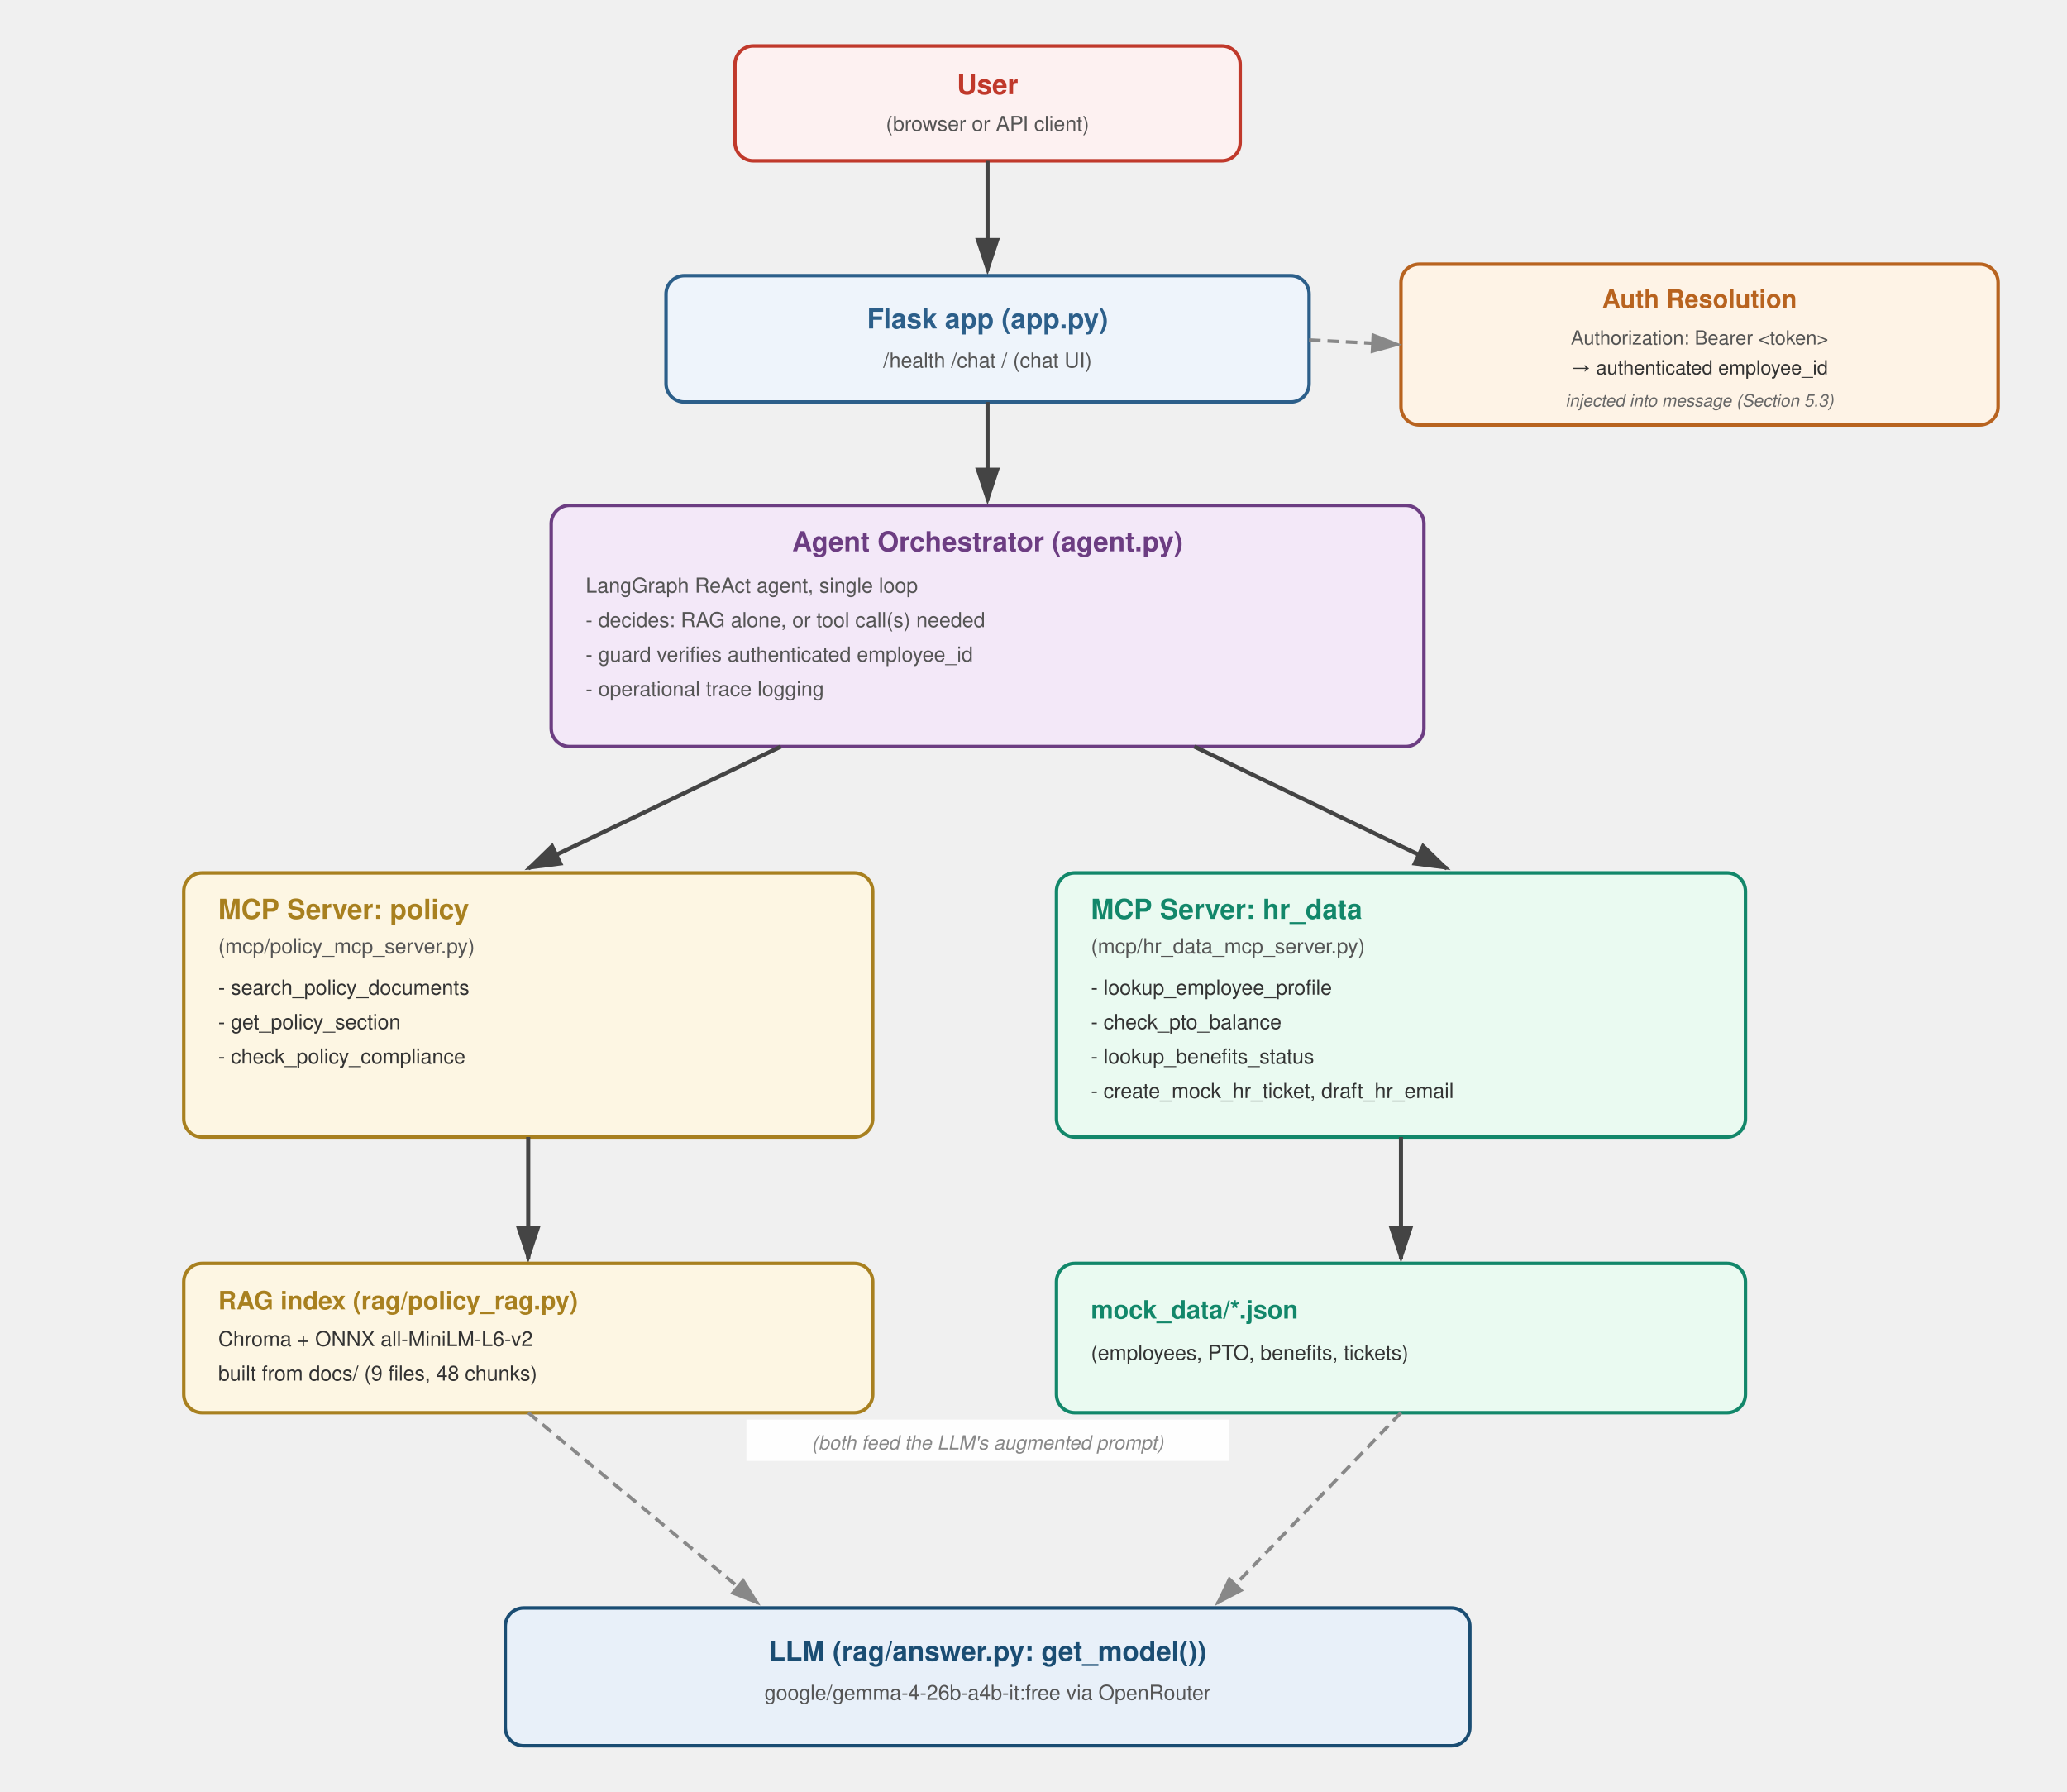
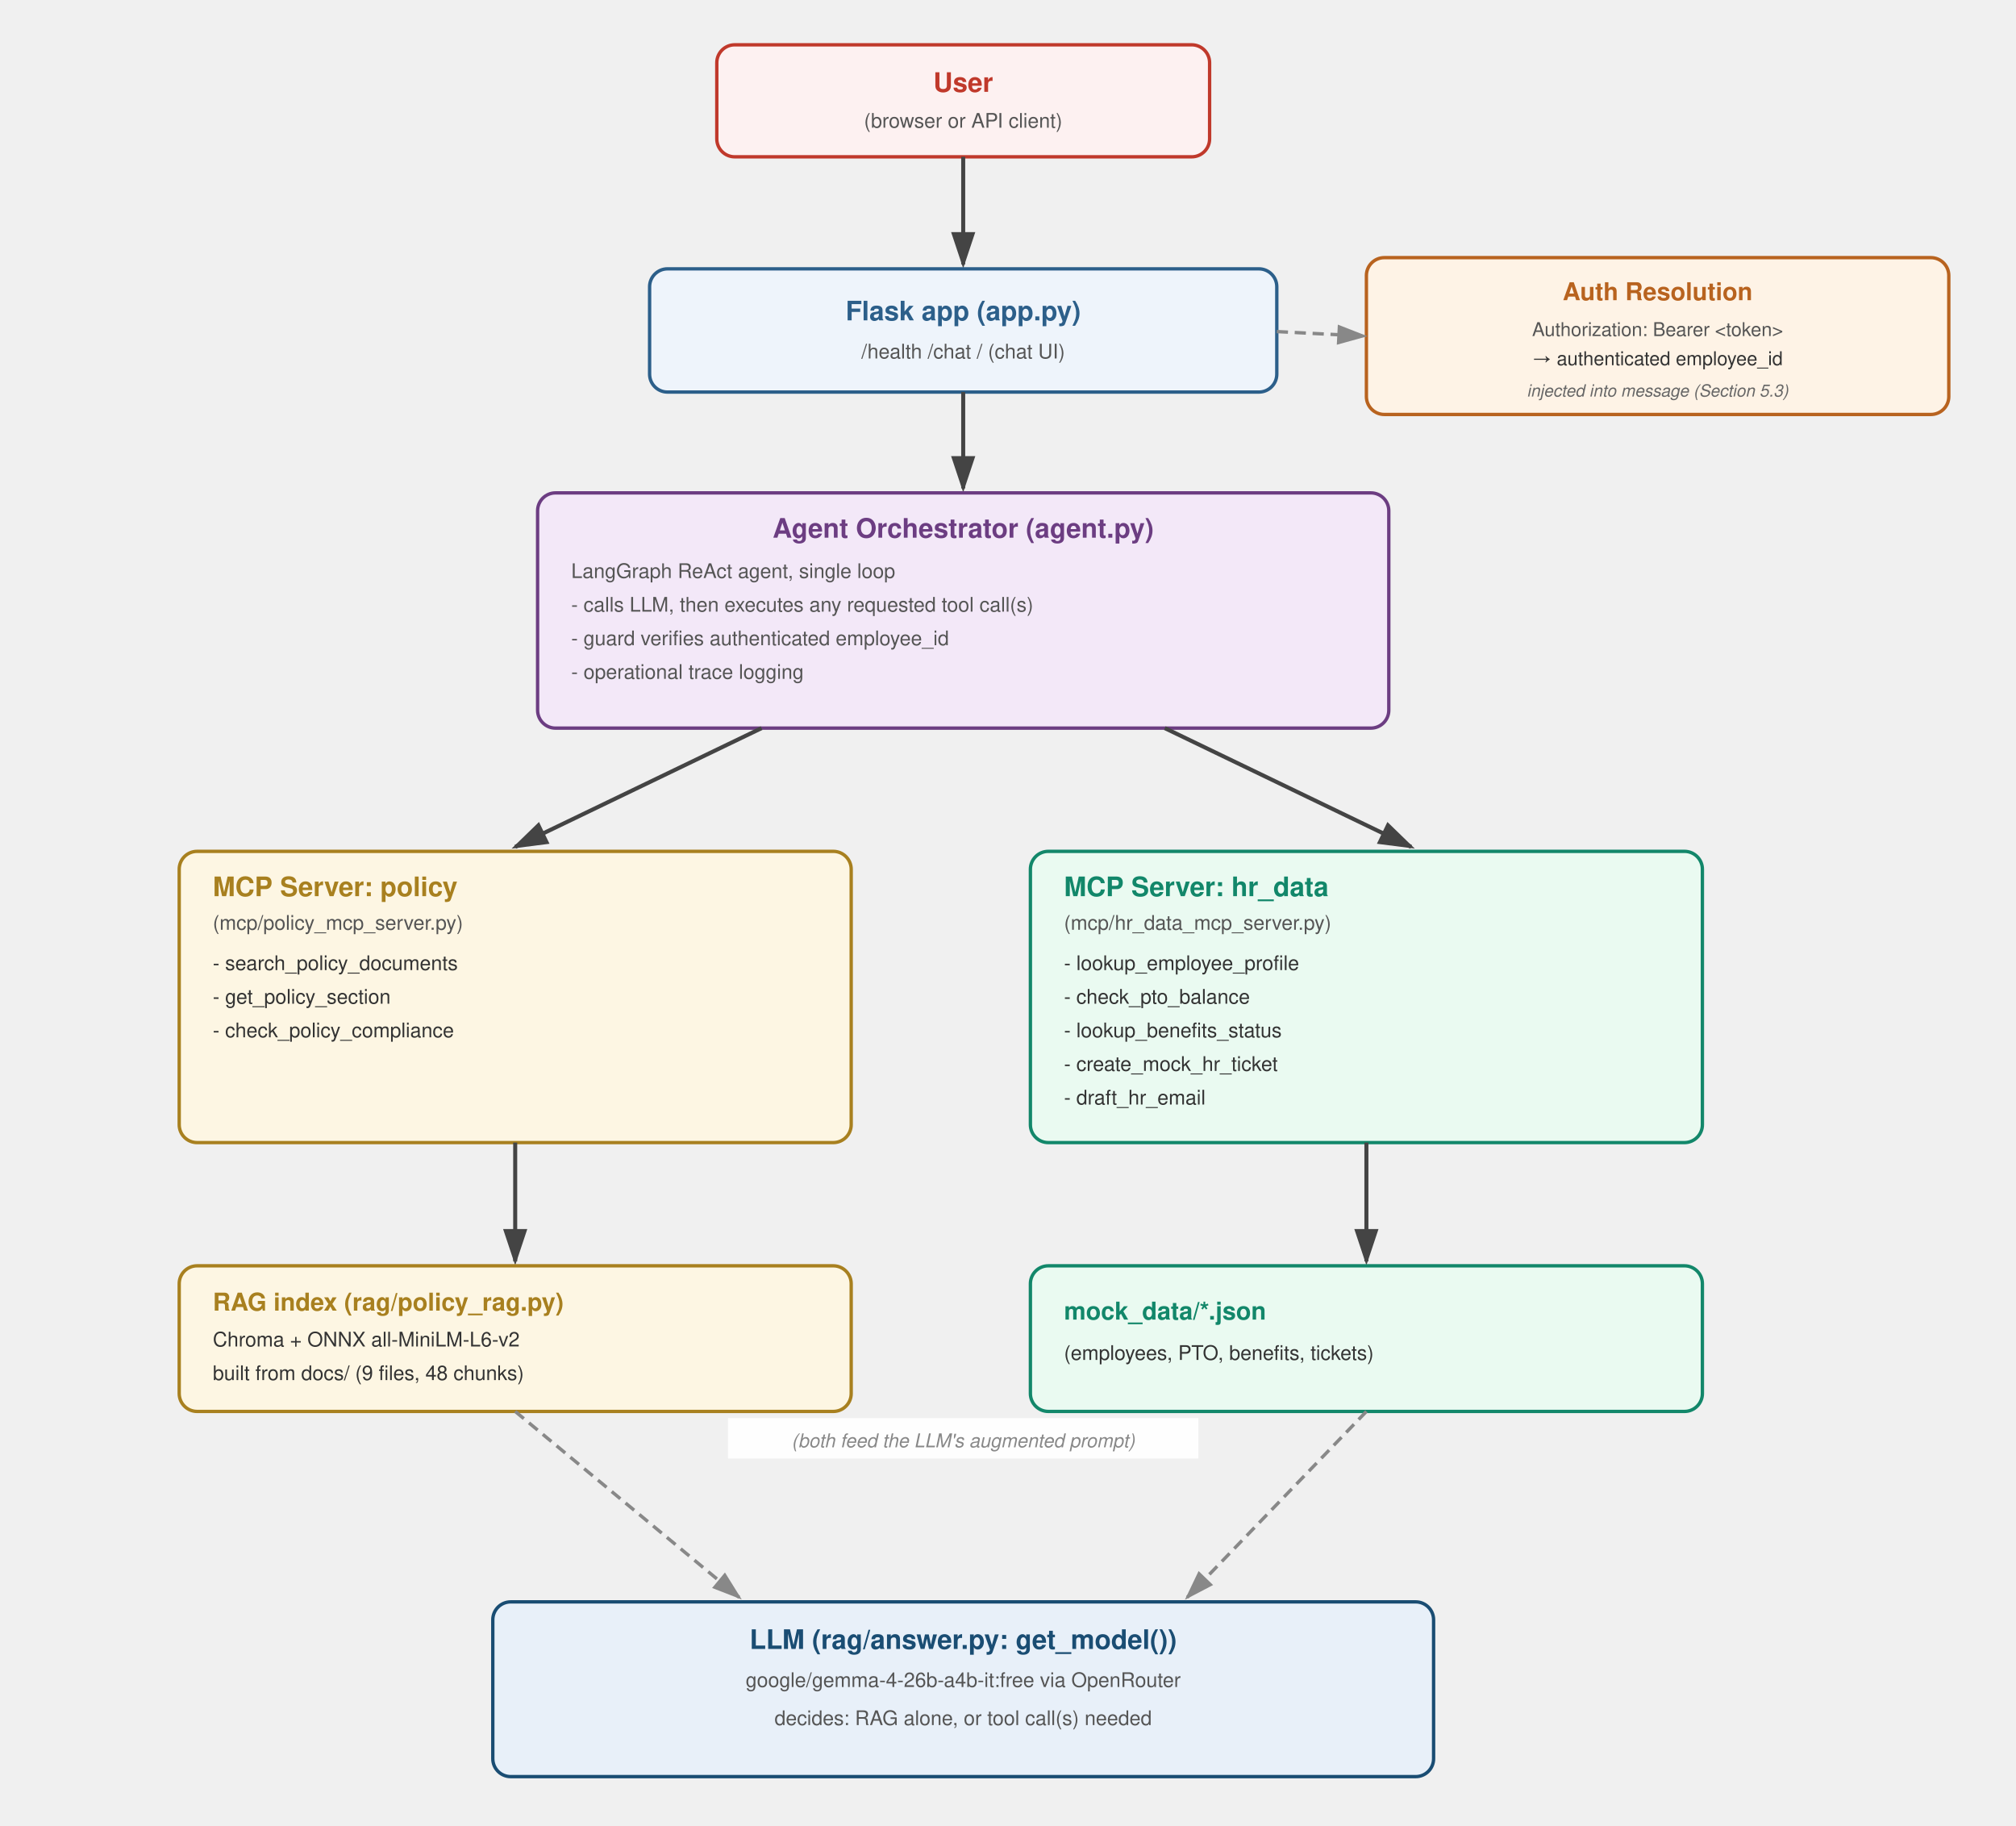
- <svg xmlns="http://www.w3.org/2000/svg" viewBox="0 0 900 780" font-family="Helvetica, Arial, sans-serif">
+ <svg xmlns="http://www.w3.org/2000/svg" viewBox="0 0 900 815" font-family="Helvetica, Arial, sans-serif">
  <defs>
    <marker id="arrowA" markerWidth="10" markerHeight="10" refX="8" refY="3" orient="auto" markerUnits="strokeWidth">
      <path d="M0,0 L0,6 L9,3 z" fill="#444" />
    </marker>
    <marker id="arrowDashed" markerWidth="10" markerHeight="10" refX="8" refY="3" orient="auto" markerUnits="strokeWidth">
      <path d="M0,0 L0,6 L9,3 z" fill="#888" />
    </marker>
  </defs>
  <rect x="320" y="20" width="220" height="50" rx="8" fill="#fdf1f1" stroke="#c0392b" stroke-width="1.5" />
  <text x="430" y="41" text-anchor="middle" font-size="12" font-weight="bold" fill="#c0392b">User</text>
  <text x="430" y="57" text-anchor="middle" font-size="9" fill="#555">(browser or API client)</text>
  <line x1="430" y1="70" x2="430" y2="118" stroke="#444" stroke-width="1.8" marker-end="url(#arrowA)" />
  <rect x="290" y="120" width="280" height="55" rx="8" fill="#eef4fb" stroke="#2c5f8a" stroke-width="1.5" />
  <text x="430" y="143" text-anchor="middle" font-size="12" font-weight="bold" fill="#2c5f8a">Flask app (app.py)</text>
  <text x="430" y="160" text-anchor="middle" font-size="9" fill="#555">/health   /chat   /  (chat UI)</text>
  <line x1="430" y1="175" x2="430" y2="218" stroke="#444" stroke-width="1.8" marker-end="url(#arrowA)" />
  <rect x="610" y="115" width="260" height="70" rx="8" fill="#fef3e6" stroke="#b8631f" stroke-width="1.5" />
  <text x="740" y="134" text-anchor="middle" font-size="11" font-weight="bold" fill="#b8631f">Auth Resolution</text>
  <text x="740" y="150" text-anchor="middle" font-size="8.5" fill="#555">Authorization: Bearer &lt;token&gt;</text>
  <text x="740" y="163" text-anchor="middle" font-size="8.5" fill="#333">→ authenticated employee_id</text>
  <text x="740" y="177" text-anchor="middle" font-size="7.5" font-style="italic" fill="#666">injected into message (Section 5.3)</text>
  <line x1="570" y1="148" x2="609" y2="150" stroke="#888" stroke-width="1.5" stroke-dasharray="5,3" marker-end="url(#arrowDashed)" />
  <rect x="240" y="220" width="380" height="105" rx="8" fill="#f3e8f8" stroke="#6c3d82" stroke-width="1.5" />
  <text x="430" y="240" text-anchor="middle" font-size="12" font-weight="bold" fill="#6c3d82">Agent Orchestrator (agent.py)</text>
  <text x="255" y="258" font-size="9" fill="#555">LangGraph ReAct agent, single loop</text>
-   <text x="255" y="273" font-size="9" fill="#555">- decides: RAG alone, or tool call(s) needed</text>
+   <text x="255" y="273" font-size="9" fill="#555">- calls LLM, then executes any requested tool call(s)</text>
  <text x="255" y="288" font-size="9" fill="#555">- guard verifies authenticated employee_id</text>
  <text x="255" y="303" font-size="9" fill="#555">- operational trace logging</text>
  <line x1="340" y1="325" x2="230" y2="378" stroke="#444" stroke-width="1.8" marker-end="url(#arrowA)" />
  <line x1="520" y1="325" x2="630" y2="378" stroke="#444" stroke-width="1.8" marker-end="url(#arrowA)" />
-   <rect x="80" y="380" width="300" height="115" rx="8" fill="#fdf6e3" stroke="#a8801f" stroke-width="1.5" />
+   <rect x="80" y="380" width="300" height="130" rx="8" fill="#fdf6e3" stroke="#a8801f" stroke-width="1.5" />
  <text x="95" y="400" font-size="12" font-weight="bold" fill="#a8801f">MCP Server: policy</text>
  <text x="95" y="415" font-size="9" fill="#555">(mcp/policy_mcp_server.py)</text>
  <text x="95" y="433" font-size="9" fill="#333">- search_policy_documents</text>
  <text x="95" y="448" font-size="9" fill="#333">- get_policy_section</text>
  <text x="95" y="463" font-size="9" fill="#333">- check_policy_compliance</text>
-   <rect x="460" y="380" width="300" height="115" rx="8" fill="#eafaf1" stroke="#12876a" stroke-width="1.5" />
+   <rect x="460" y="380" width="300" height="130" rx="8" fill="#eafaf1" stroke="#12876a" stroke-width="1.5" />
  <text x="475" y="400" font-size="12" font-weight="bold" fill="#12876a">MCP Server: hr_data</text>
  <text x="475" y="415" font-size="9" fill="#555">(mcp/hr_data_mcp_server.py)</text>
  <text x="475" y="433" font-size="9" fill="#333">- lookup_employee_profile</text>
  <text x="475" y="448" font-size="9" fill="#333">- check_pto_balance</text>
  <text x="475" y="463" font-size="9" fill="#333">- lookup_benefits_status</text>
-   <text x="475" y="478" font-size="9" fill="#333">- create_mock_hr_ticket, draft_hr_email</text>
-   <line x1="230" y1="495" x2="230" y2="548" stroke="#444" stroke-width="1.8" marker-end="url(#arrowA)" />
-   <line x1="610" y1="495" x2="610" y2="548" stroke="#444" stroke-width="1.8" marker-end="url(#arrowA)" />
-   <rect x="80" y="550" width="300" height="65" rx="8" fill="#fdf6e3" stroke="#a8801f" stroke-width="1.5" />
-   <text x="95" y="570" font-size="11" font-weight="bold" fill="#a8801f">RAG index (rag/policy_rag.py)</text>
-   <text x="95" y="586" font-size="9" fill="#333">Chroma + ONNX all-MiniLM-L6-v2</text>
-   <text x="95" y="601" font-size="9" fill="#333">built from docs/ (9 files, 48 chunks)</text>
-   <rect x="460" y="550" width="300" height="65" rx="8" fill="#eafaf1" stroke="#12876a" stroke-width="1.5" />
-   <text x="475" y="574" font-size="11" font-weight="bold" fill="#12876a">mock_data/*.json</text>
-   <text x="475" y="592" font-size="9" fill="#333">(employees, PTO, benefits, tickets)</text>
-   <rect x="220" y="700" width="420" height="60" rx="8" fill="#e8f0f9" stroke="#1a4d73" stroke-width="1.5" />
-   <text x="430" y="723" text-anchor="middle" font-size="12" font-weight="bold" fill="#1a4d73">LLM (rag/answer.py: get_model())</text>
-   <text x="430" y="740" text-anchor="middle" font-size="9" fill="#555">google/gemma-4-26b-a4b-it:free via OpenRouter</text>
-   <line x1="230" y1="615" x2="330" y2="698" stroke="#888" stroke-width="1.5" stroke-dasharray="5,3" marker-end="url(#arrowDashed)" />
-   <line x1="610" y1="615" x2="530" y2="698" stroke="#888" stroke-width="1.5" stroke-dasharray="5,3" marker-end="url(#arrowDashed)" />
-   <rect x="325" y="618" width="210" height="18" fill="#ffffff" opacity="0.9" />
-   <text x="430" y="631" text-anchor="middle" font-size="8.5" fill="#888" font-style="italic">(both feed the LLM's augmented prompt)</text>
+   <text x="475" y="478" font-size="9" fill="#333">- create_mock_hr_ticket</text>
+   <text x="475" y="493" font-size="9" fill="#333">- draft_hr_email</text>
+   <line x1="230" y1="510" x2="230" y2="563" stroke="#444" stroke-width="1.8" marker-end="url(#arrowA)" />
+   <line x1="610" y1="510" x2="610" y2="563" stroke="#444" stroke-width="1.8" marker-end="url(#arrowA)" />
+   <rect x="80" y="565" width="300" height="65" rx="8" fill="#fdf6e3" stroke="#a8801f" stroke-width="1.5" />
+   <text x="95" y="585" font-size="11" font-weight="bold" fill="#a8801f">RAG index (rag/policy_rag.py)</text>
+   <text x="95" y="601" font-size="9" fill="#333">Chroma + ONNX all-MiniLM-L6-v2</text>
+   <text x="95" y="616" font-size="9" fill="#333">built from docs/ (9 files, 48 chunks)</text>
+   <rect x="460" y="565" width="300" height="65" rx="8" fill="#eafaf1" stroke="#12876a" stroke-width="1.5" />
+   <text x="475" y="589" font-size="11" font-weight="bold" fill="#12876a">mock_data/*.json</text>
+   <text x="475" y="607" font-size="9" fill="#333">(employees, PTO, benefits, tickets)</text>
+   <rect x="220" y="715" width="420" height="78" rx="8" fill="#e8f0f9" stroke="#1a4d73" stroke-width="1.5" />
+   <text x="430" y="736" text-anchor="middle" font-size="12" font-weight="bold" fill="#1a4d73">LLM (rag/answer.py: get_model())</text>
+   <text x="430" y="753" text-anchor="middle" font-size="9" fill="#555">google/gemma-4-26b-a4b-it:free via OpenRouter</text>
+   <text x="430" y="770" text-anchor="middle" font-size="9" fill="#555">decides: RAG alone, or tool call(s) needed</text>
+   <line x1="230" y1="630" x2="330" y2="713" stroke="#888" stroke-width="1.5" stroke-dasharray="5,3" marker-end="url(#arrowDashed)" />
+   <line x1="610" y1="630" x2="530" y2="713" stroke="#888" stroke-width="1.5" stroke-dasharray="5,3" marker-end="url(#arrowDashed)" />
+   <rect x="325" y="633" width="210" height="18" fill="#ffffff" opacity="0.9" />
+   <text x="430" y="646" text-anchor="middle" font-size="8.5" fill="#888" font-style="italic">(both feed the LLM's augmented prompt)</text>
</svg>
